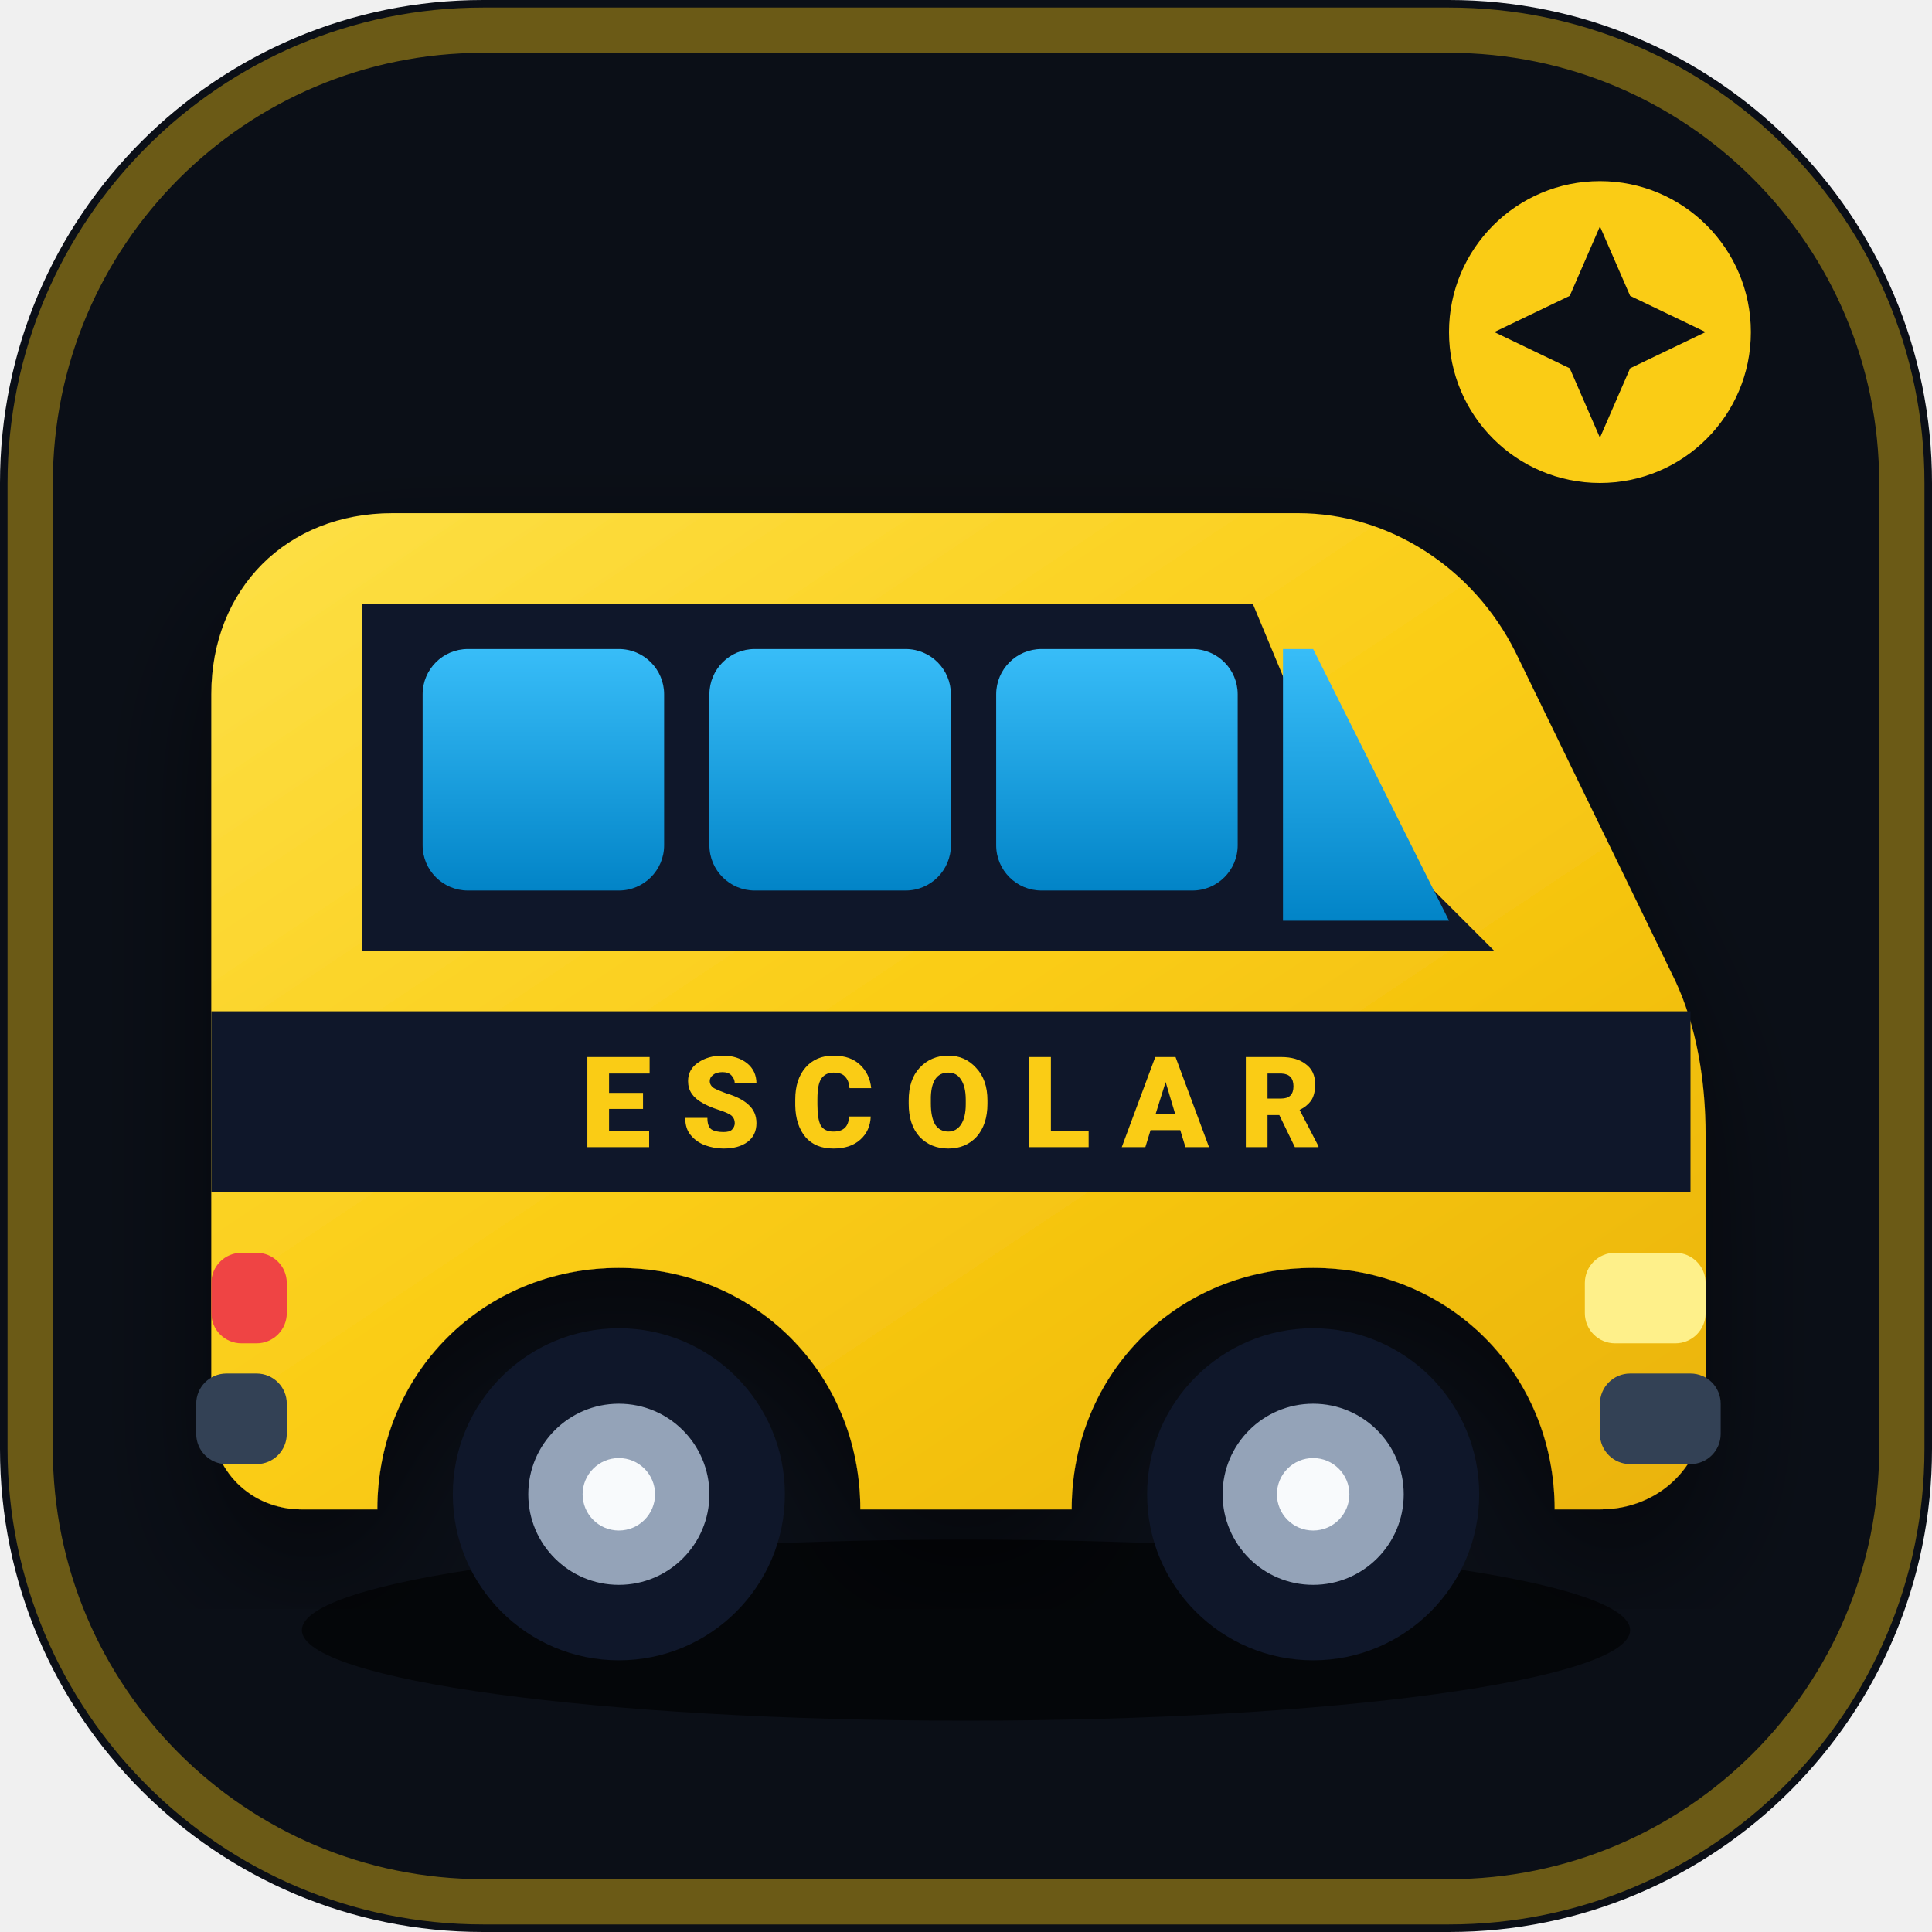
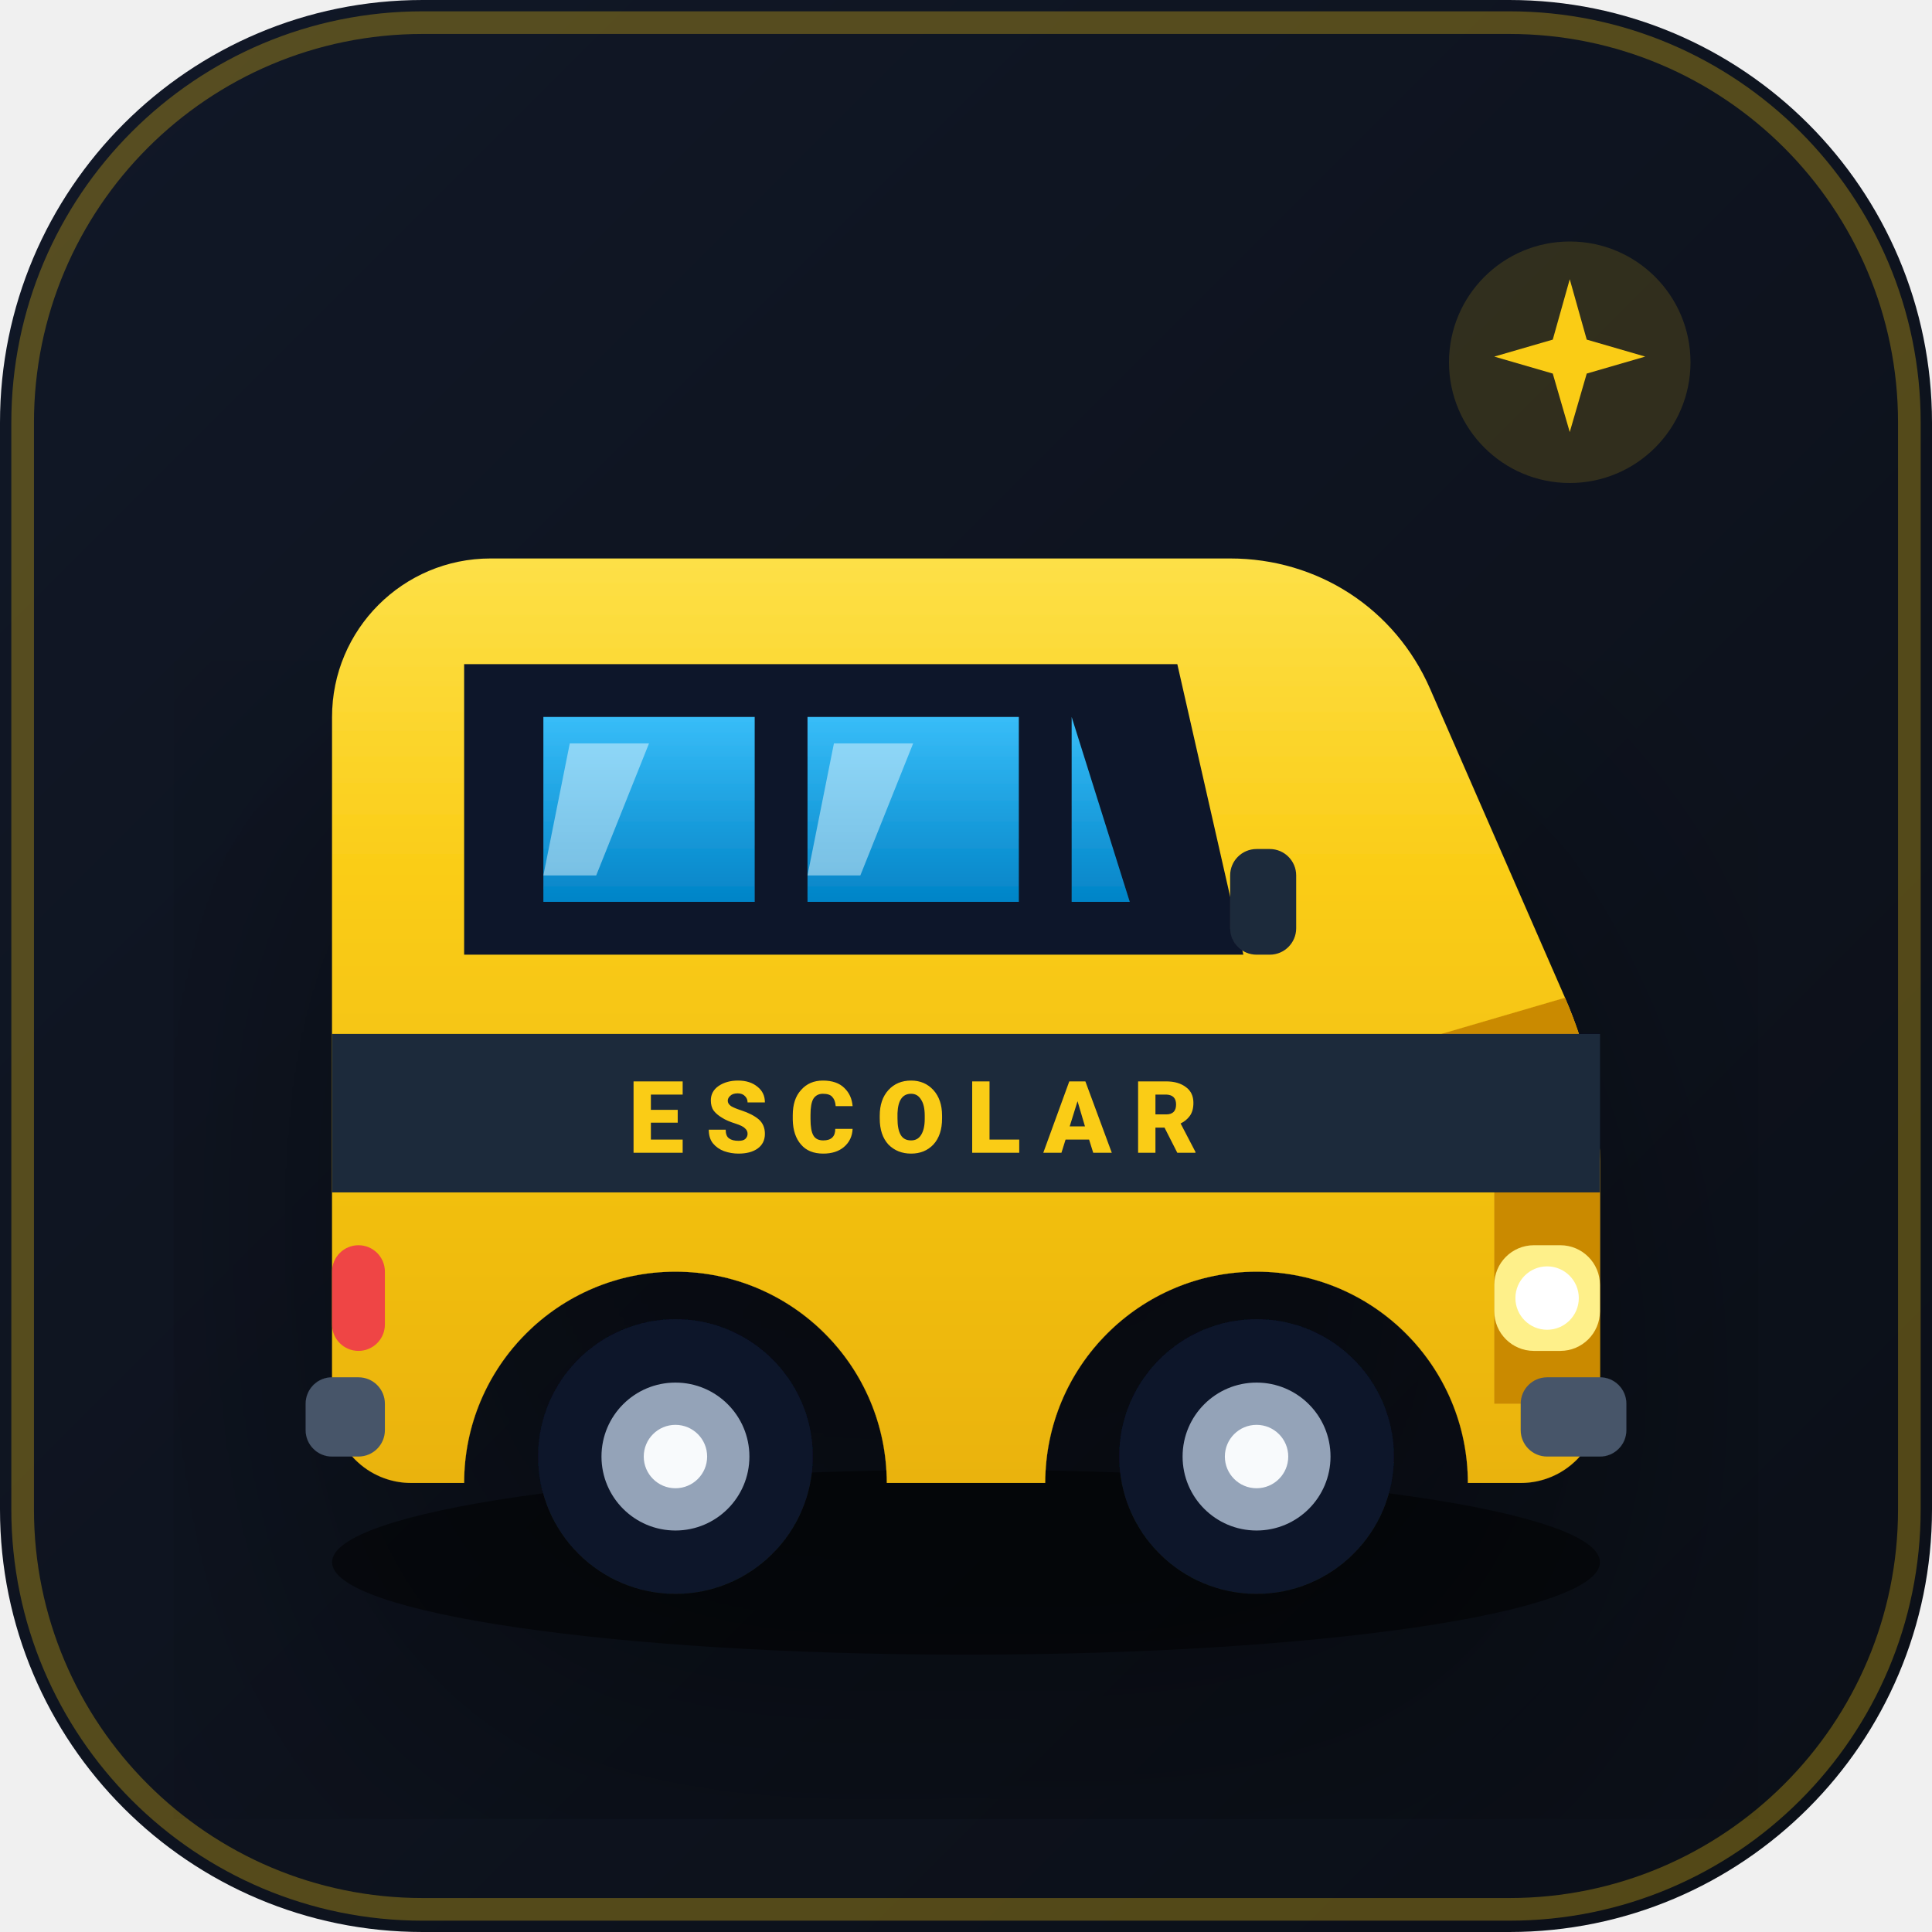
- <svg xmlns="http://www.w3.org/2000/svg" viewBox="0 0 64 64" width="64" height="64">
+ <svg xmlns="http://www.w3.org/2000/svg" viewBox="0 0 512 512" width="512" height="512">
  <defs>
-     <linearGradient id="yellowGrad" x1="0%" y1="0%" x2="100%" y2="100%">
+     <linearGradient id="bgGrad" x1="0%" y1="0%" x2="100%" y2="100%">
+       <stop offset="0%" stop-color="#111827" />
+       <stop offset="100%" stop-color="#0B0F17" />
+     </linearGradient>
+     <linearGradient id="vanYellow" x1="0%" y1="0%" x2="0%" y2="100%">
      <stop offset="0%" stop-color="#FDE047" />
-       <stop offset="50%" stop-color="#FACC15" />
+       <stop offset="35%" stop-color="#FACC15" />
      <stop offset="100%" stop-color="#EAB308" />
    </linearGradient>
-     <linearGradient id="glassGrad" x1="0%" y1="0%" x2="0%" y2="100%">
+     <linearGradient id="windowBlue" x1="0%" y1="0%" x2="0%" y2="100%">
      <stop offset="0%" stop-color="#38BDF8" />
      <stop offset="100%" stop-color="#0284C7" />
    </linearGradient>
-     <filter id="drop" x="-10%" y="-10%" width="120%" height="120%">
-       <feDropShadow dx="0" dy="2" stdDeviation="2" flood-color="#000" flood-opacity="0.5" />
+     <filter id="softShadow" x="-10%" y="-10%" width="120%" height="125%">
+       <feDropShadow dx="0" dy="8" stdDeviation="10" flood-color="#000000" flood-opacity="0.45" />
    </filter>
  </defs>
-   <rect width="64" height="64" rx="16" fill="#0B0F17" />
-   <rect x="1" y="1" width="62" height="62" rx="15" fill="none" stroke="#FACC15" stroke-width="1.5" stroke-opacity="0.4" />
-   <ellipse cx="32" cy="54" rx="22" ry="3" fill="#000000" fill-opacity="0.6" />
-   <path d="M7 23C7 19.5 9.5 17 13 17H43C46 17 48.8 18.8 50.2 21.6L55.5 32.5C56.2 34 56.5 35.8 56.5 37.6V46.5C56.5 48.5 55 50 53 50H51.5C51.5 45.5 48 42 43.5 42C39 42 35.5 45.5 35.5 50H28.5C28.5 45.5 25 42 20.5 42C16 42 12.5 45.5 12.5 50H10C8.3 50 7 48.7 7 47V23Z" fill="url(#yellowGrad)" filter="url(#drop)" />
-   <path d="M12 20H41.5L44 26L49.5 31.5H12V20Z" fill="#0F172A" />
-   <rect x="14" y="21.5" width="8" height="8" rx="1.5" fill="url(#glassGrad)" />
-   <rect x="23.5" y="21.5" width="8" height="8" rx="1.5" fill="url(#glassGrad)" />
-   <rect x="33" y="21.5" width="8" height="8" rx="1.5" fill="url(#glassGrad)" />
-   <path d="M42.5 21.5H43.5L48 30.5H42.5V21.5Z" fill="url(#glassGrad)" />
-   <rect x="7" y="33.5" width="49" height="6" fill="#0F172A" />
-   <text x="31.5" y="38" fill="#FACC15" font-size="4.2" font-weight="900" font-family="-apple-system, BlinkMacSystemFont, 'Segoe UI', Roboto, sans-serif" letter-spacing="1" text-anchor="middle">ESCOLAR</text>
-   <rect x="52.5" y="41.5" width="4" height="3" rx="1" fill="#FEF08A" />
-   <rect x="7" y="41.5" width="2.5" height="3" rx="1" fill="#EF4444" />
-   <rect x="53" y="45.5" width="4" height="3" rx="1" fill="#334155" />
-   <rect x="6.5" y="45.5" width="3" height="3" rx="1" fill="#334155" />
-   <circle cx="20.5" cy="49.5" r="5.5" fill="#0F172A" />
-   <circle cx="20.5" cy="49.5" r="3" fill="#94A3B8" />
-   <circle cx="20.5" cy="49.5" r="1.2" fill="#F8FAFC" />
-   <circle cx="43.5" cy="49.5" r="5.5" fill="#0F172A" />
-   <circle cx="43.5" cy="49.5" r="3" fill="#94A3B8" />
-   <circle cx="43.5" cy="49.5" r="1.2" fill="#F8FAFC" />
-   <circle cx="53" cy="11" r="5" fill="#FACC15" />
-   <path d="M53 7.5L54 9.8L56.5 11L54 12.2L53 14.5L52 12.2L49.5 11L52 9.8Z" fill="#0B0F17" />
+   <rect width="512" height="512" rx="112" fill="url(#bgGrad)" />
+   <rect x="6" y="6" width="500" height="500" rx="106" fill="none" stroke="#FACC15" stroke-width="6" stroke-opacity="0.3" />
+   <g transform="translate(416, 96)">
+     <circle cx="0" cy="0" r="32" fill="#FACC15" opacity="0.15" />
+     <path d="M0 -22 L4.5 -6 L20 -1.5 L4.5 3 L0 18.5 L-4.5 3 L-20 -1.5 L-4.5 -6 Z" fill="#FACC15" />
+   </g>
+   <g transform="translate(32, 36) scale(7.0)" filter="url(#softShadow)">
+     <ellipse cx="32" cy="54" rx="24" ry="3.5" fill="#000000" fill-opacity="0.5" />
+     <path d="M8 22C8 18.686 10.686 16 14 16H42C45.314 16 48.242 17.892 49.569 20.933L54.677 32.631C55.526 34.578 56 36.681 56 38.808V48C56 49.657 54.657 51 53 51H51C51 46.582 47.418 43 43 43C38.582 43 35 46.582 35 51H29C29 46.582 25.418 43 21 43C16.582 43 13 46.582 13 51H11C9.343 51 8 49.657 8 48V22Z" fill="url(#vanYellow)" />
+     <path d="M50 34L54.677 32.631C55.526 34.578 56 36.681 56 38.808V48H52V38C52 36 51 34.5 50 34Z" fill="#CA8A04" />
+     <path d="M40 20H13V31H42.5L40 20Z" fill="#0F172A" />
+     <path d="M16 22H24V29H16V22Z" fill="url(#windowBlue)" />
+     <path d="M26 22H34V29H26V22Z" fill="url(#windowBlue)" />
+     <path d="M36 22L38.2 29H36V22Z" fill="url(#windowBlue)" />
+     <polygon points="17,23 20,23 18,28 16,28" fill="#FFFFFF" fill-opacity="0.45" />
+     <polygon points="27,23 30,23 28,28 26,28" fill="#FFFFFF" fill-opacity="0.45" />
+     <rect x="8" y="34" width="48" height="6" fill="#1E293B" />
+     <text x="30" y="38.5" fill="#FACC15" font-size="3.8" font-weight="900" font-family="system-ui, -apple-system, BlinkMacSystemFont, 'Segoe UI', Roboto, sans-serif" letter-spacing="0.8" text-anchor="middle">
+       ESCOLAR
+     </text>
+     <rect x="52" y="42" width="4" height="4" rx="1.5" fill="#FEF08A" />
+     <circle cx="54" cy="44" r="1.2" fill="#FFFFFF" />
+     <rect x="8" y="42" width="2" height="4" rx="1" fill="#EF4444" />
+     <rect x="53" y="47" width="4" height="3" rx="1" fill="#475569" />
+     <rect x="7" y="47" width="3" height="3" rx="1" fill="#475569" />
+     <circle cx="21" cy="50" r="5.2" fill="#0F172A" />
+     <circle cx="43" cy="50" r="5.2" fill="#0F172A" />
+     <circle cx="21" cy="50" r="2.8" fill="#94A3B8" />
+     <circle cx="43" cy="50" r="2.8" fill="#94A3B8" />
+     <circle cx="21" cy="50" r="1.2" fill="#F8FAFC" />
+     <circle cx="43" cy="50" r="1.2" fill="#F8FAFC" />
+     <rect x="42" y="27" width="2.5" height="4" rx="1" fill="#1E293B" />
+   </g>
</svg>
